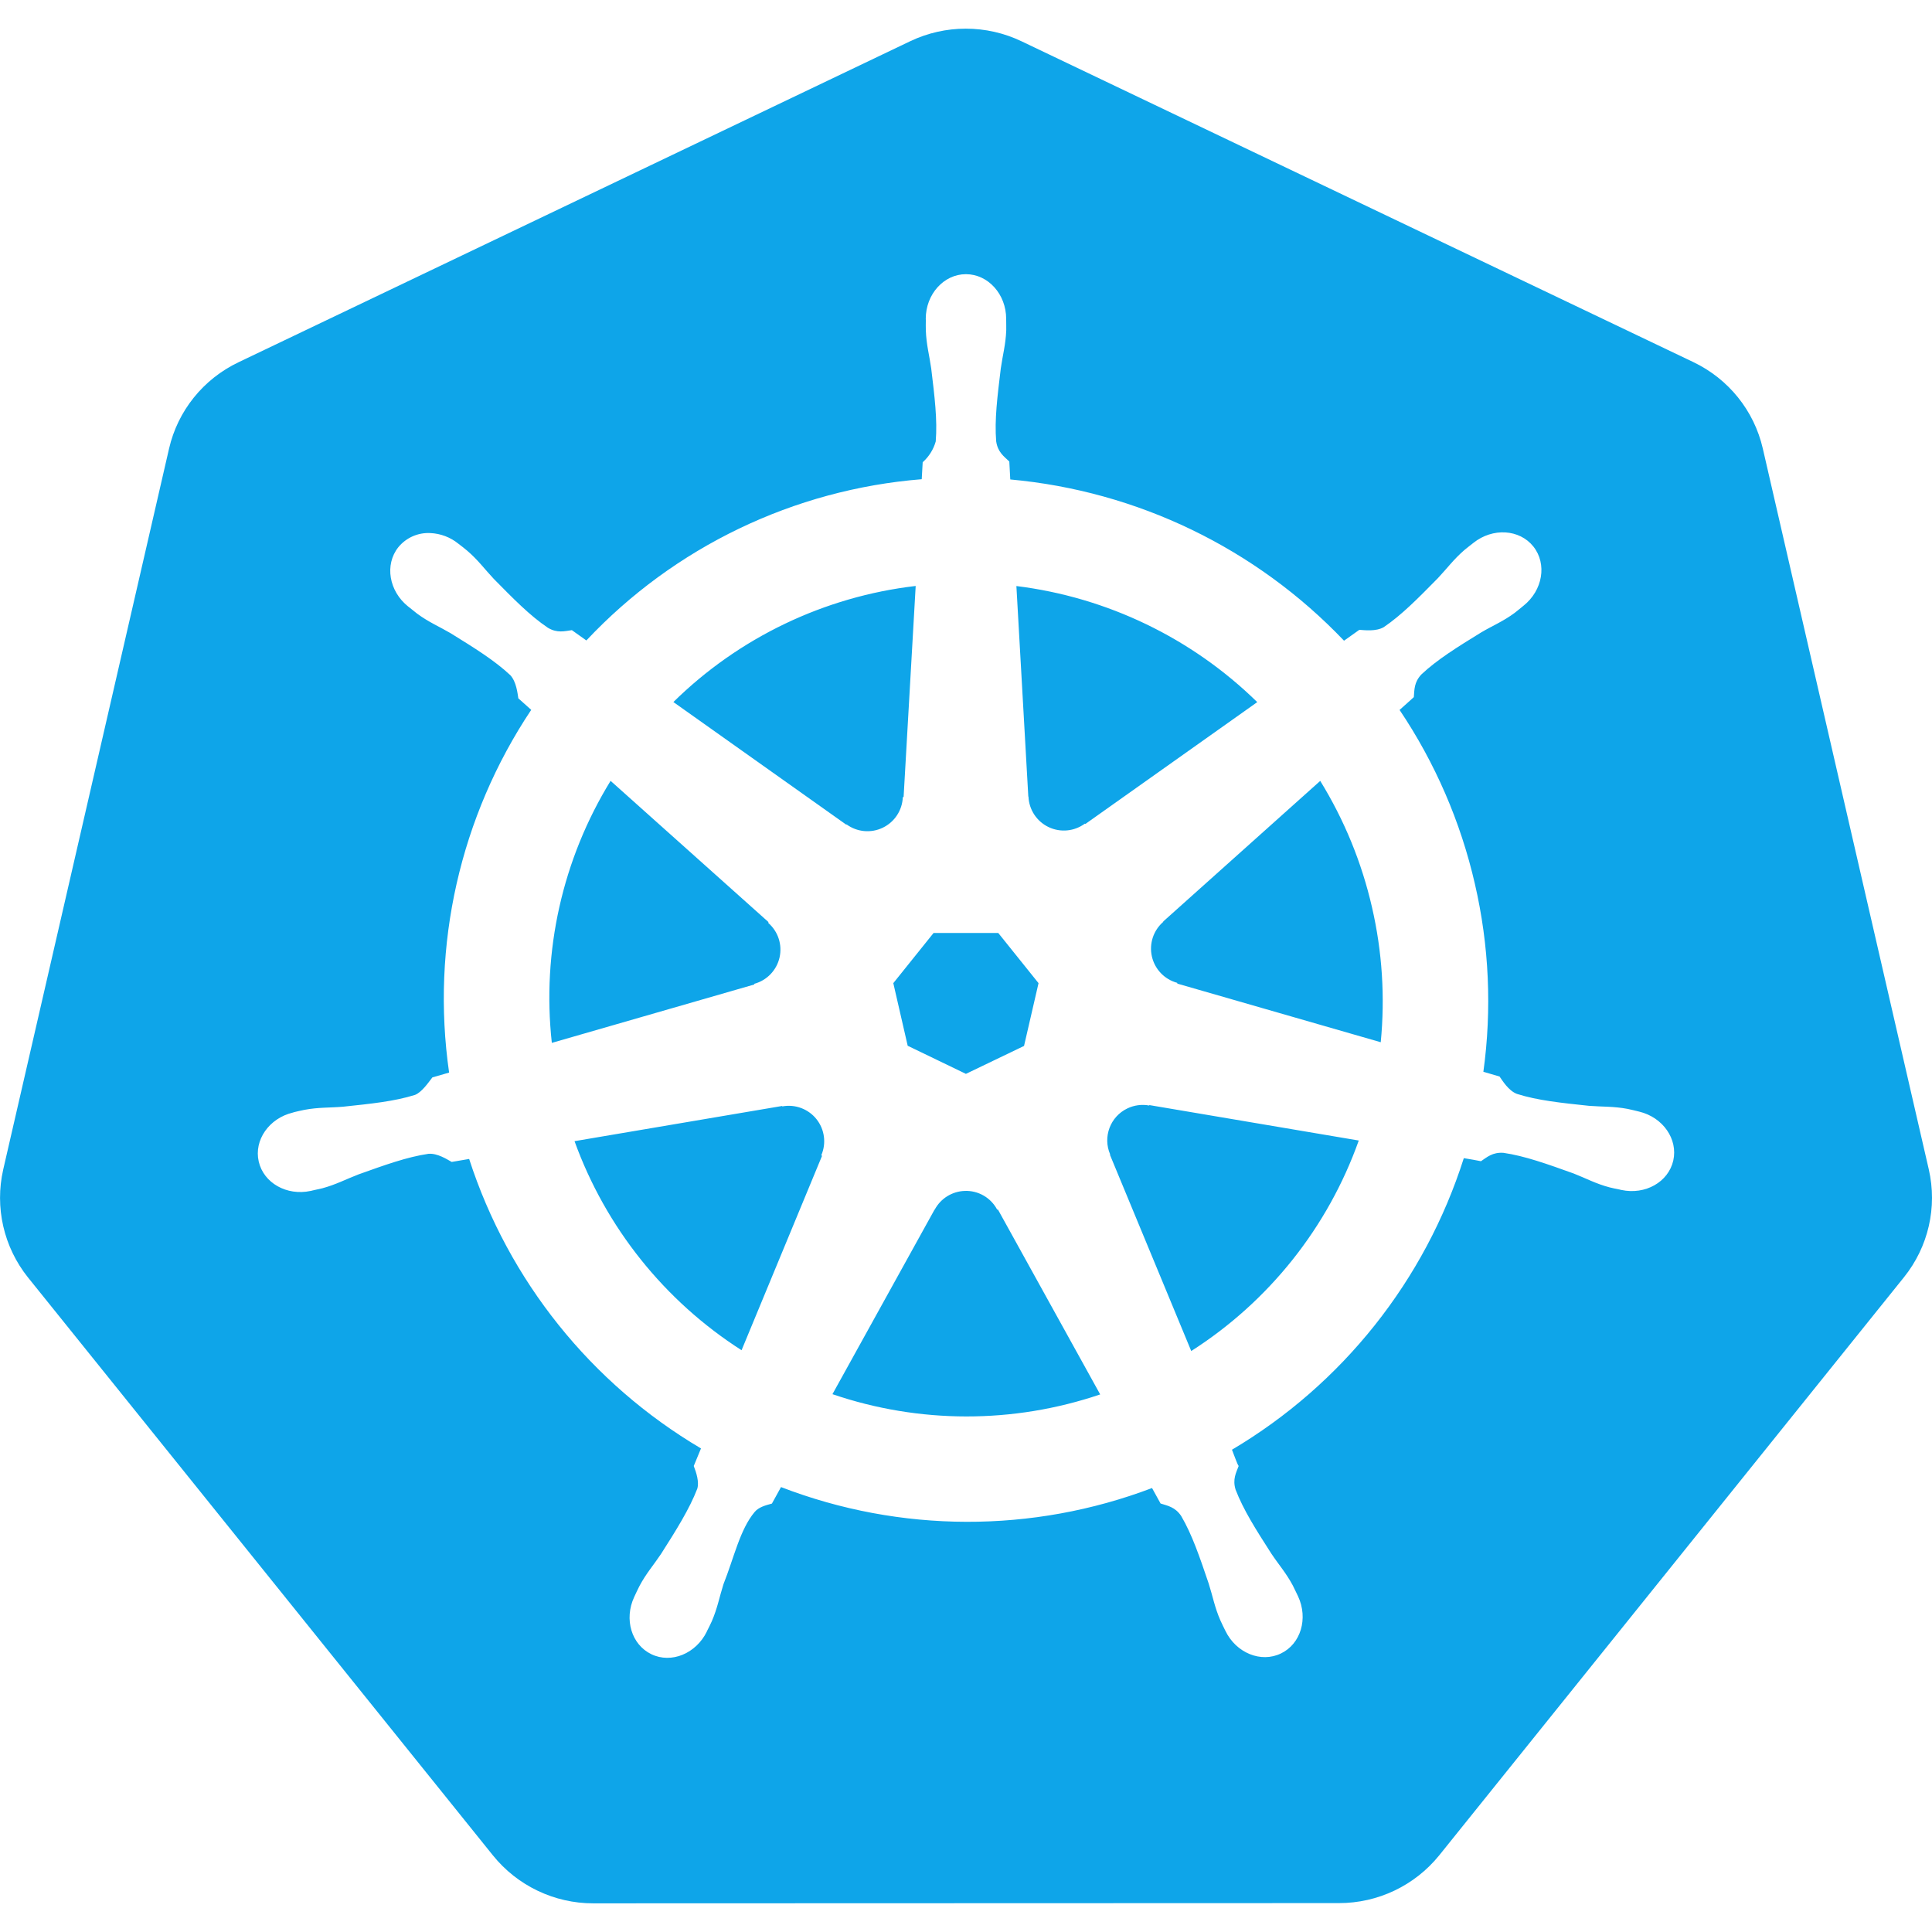
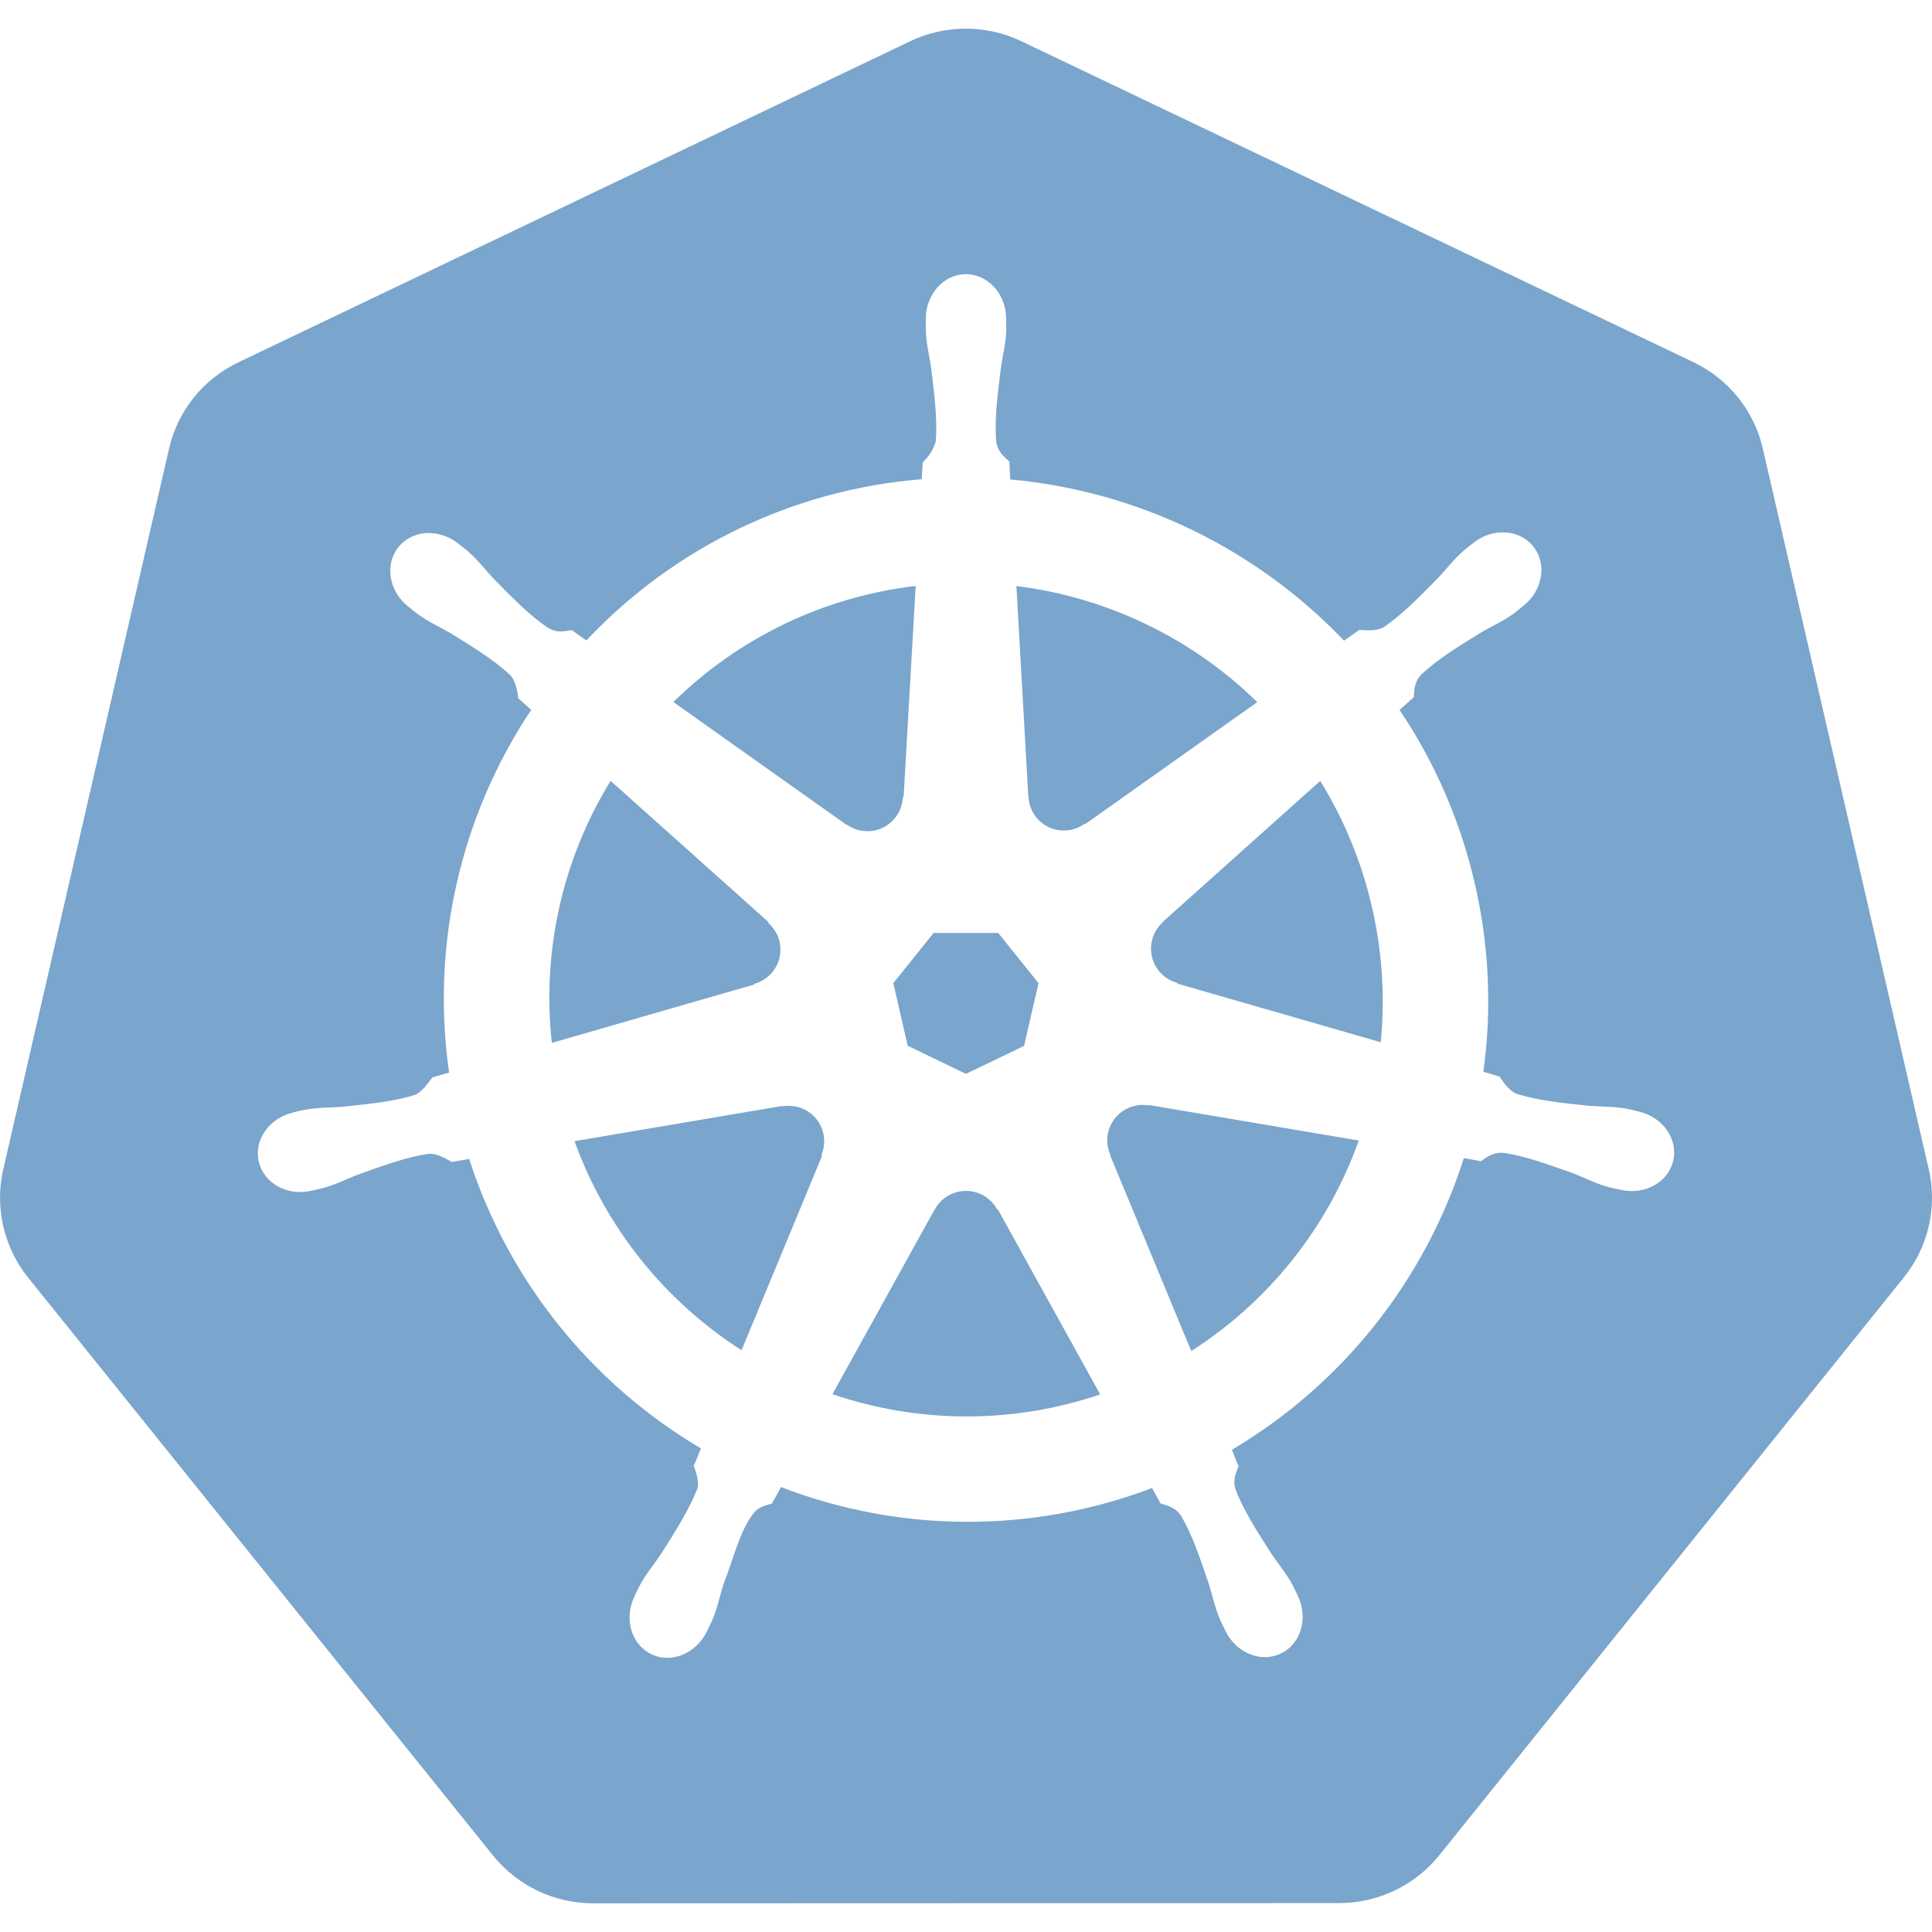
- <svg xmlns="http://www.w3.org/2000/svg" fill="#0EA5E9" role="img" viewBox="0 0 24 24">
+ <svg xmlns="http://www.w3.org/2000/svg" fill="#7AA5CC" role="img" viewBox="0 0 24 24">
  <path d="M10.204 14.35l.007.01-.999 2.413a5.171 5.171 0 0 1-2.075-2.597l2.578-.437.004.005a.44.44 0 0 1 .484.606zm-.833-2.129a.44.44 0 0 0 .173-.756l.002-.011L7.585 9.7a5.143 5.143 0 0 0-.73 3.255l2.514-.725.002-.009zm1.145-1.98a.44.44 0 0 0 .699-.337l.01-.005.15-2.62a5.144 5.144 0 0 0-3.01 1.442l2.147 1.523.004-.002zm.76 2.75l.723.349.722-.347.18-.78-.5-.623h-.804l-.5.623.179.779zm1.5-3.095a.44.44 0 0 0 .7.336l.008.003 2.134-1.513a5.188 5.188 0 0 0-2.992-1.442l.148 2.615.002.001zm10.876 5.97l-5.773 7.181a1.6 1.6 0 0 1-1.248.594l-9.261.003a1.6 1.6 0 0 1-1.247-.596l-5.776-7.18a1.583 1.583 0 0 1-.307-1.34L2.1 5.573c.108-.47.425-.864.863-1.073L11.305.513a1.606 1.606 0 0 1 1.385 0l8.345 3.985c.438.209.755.604.863 1.073l2.062 8.955c.108.47-.005.963-.308 1.34zm-3.289-2.057c-.042-.01-.103-.026-.145-.034-.174-.033-.315-.025-.479-.038-.35-.037-.638-.067-.895-.148-.105-.04-.18-.165-.216-.216l-.201-.059a6.45 6.45 0 0 0-.105-2.332 6.465 6.465 0 0 0-.936-2.163c.052-.047.15-.133.177-.159.008-.09.001-.183.094-.282.197-.185.444-.338.743-.522.142-.084.273-.137.415-.242.032-.024.076-.062.11-.089.24-.191.295-.52.123-.736-.172-.216-.506-.236-.745-.045-.034.027-.08.062-.111.088-.134.116-.217.23-.33.35-.246.25-.45.458-.673.609-.097.056-.239.037-.303.033l-.19.135a6.545 6.545 0 0 0-4.146-2.003l-.012-.223c-.065-.062-.143-.115-.163-.25-.022-.268.015-.557.057-.905.023-.163.061-.298.068-.475.001-.04-.001-.099-.001-.142 0-.306-.224-.555-.5-.555-.275 0-.499.249-.499.555l.001.014c0 .041-.002.092 0 .128.006.177.044.312.067.475.042.348.078.637.056.906a.545.545 0 0 1-.162.258l-.012.211a6.424 6.424 0 0 0-4.166 2.003 8.373 8.373 0 0 1-.18-.128c-.09.012-.18.04-.297-.029-.223-.15-.427-.358-.673-.608-.113-.12-.195-.234-.329-.349-.03-.026-.077-.062-.111-.088a.594.594 0 0 0-.348-.132.481.481 0 0 0-.398.176c-.172.216-.117.546.123.737l.007.005.104.083c.142.105.272.159.414.242.299.185.546.338.743.522.076.082.09.226.1.288l.16.143a6.462 6.462 0 0 0-1.02 4.506l-.208.06c-.055.072-.133.184-.215.217-.257.081-.546.11-.895.147-.164.014-.305.006-.48.039-.037.007-.09.02-.133.03l-.004.002-.007.002c-.295.071-.484.342-.423.608.061.267.349.429.645.365l.007-.001.01-.003.129-.029c.17-.046.294-.113.448-.172.33-.118.604-.217.87-.256.112-.009.23.069.288.101l.217-.037a6.5 6.5 0 0 0 2.88 3.596l-.09.218c.033.084.069.199.044.282-.097.252-.263.517-.452.813-.091.136-.185.242-.268.399-.02.037-.045.095-.064.134-.128.275-.034.591.213.71.248.12.556-.007.69-.282v-.002c.02-.039.046-.09.062-.127.07-.162.094-.301.144-.458.132-.332.205-.68.387-.897.05-.06.13-.082.215-.105l.113-.205a6.453 6.453 0 0 0 4.609.012l.106.192c.086.028.18.042.256.155.136.232.229.507.342.84.05.156.074.295.145.457.016.037.043.09.062.129.133.276.442.402.69.282.247-.118.341-.435.213-.71-.02-.039-.045-.096-.065-.134-.083-.156-.177-.261-.268-.398-.19-.296-.346-.541-.443-.793-.04-.13.007-.21.038-.294-.018-.022-.059-.144-.083-.202a6.499 6.499 0 0 0 2.88-3.622c.064.01.176.03.213.038.075-.05.144-.114.28-.104.266.039.54.138.87.256.154.06.277.128.448.173.036.01.088.019.13.028l.009.003.007.001c.297.064.584-.098.645-.365.06-.266-.128-.537-.423-.608zM16.4 9.701l-1.95 1.746v.005a.44.44 0 0 0 .173.757l.003.01 2.526.728a5.199 5.199 0 0 0-.108-1.674A5.208 5.208 0 0 0 16.4 9.7zm-4.013 5.325a.437.437 0 0 0-.404-.232.44.44 0 0 0-.372.233h-.002l-1.268 2.292a5.164 5.164 0 0 0 3.326.003l-1.27-2.296h-.01zm1.888-1.293a.44.44 0 0 0-.27.036.44.44 0 0 0-.214.572l-.003.004 1.01 2.438a5.15 5.15 0 0 0 2.081-2.615l-2.6-.44-.004.005z" />
</svg>
